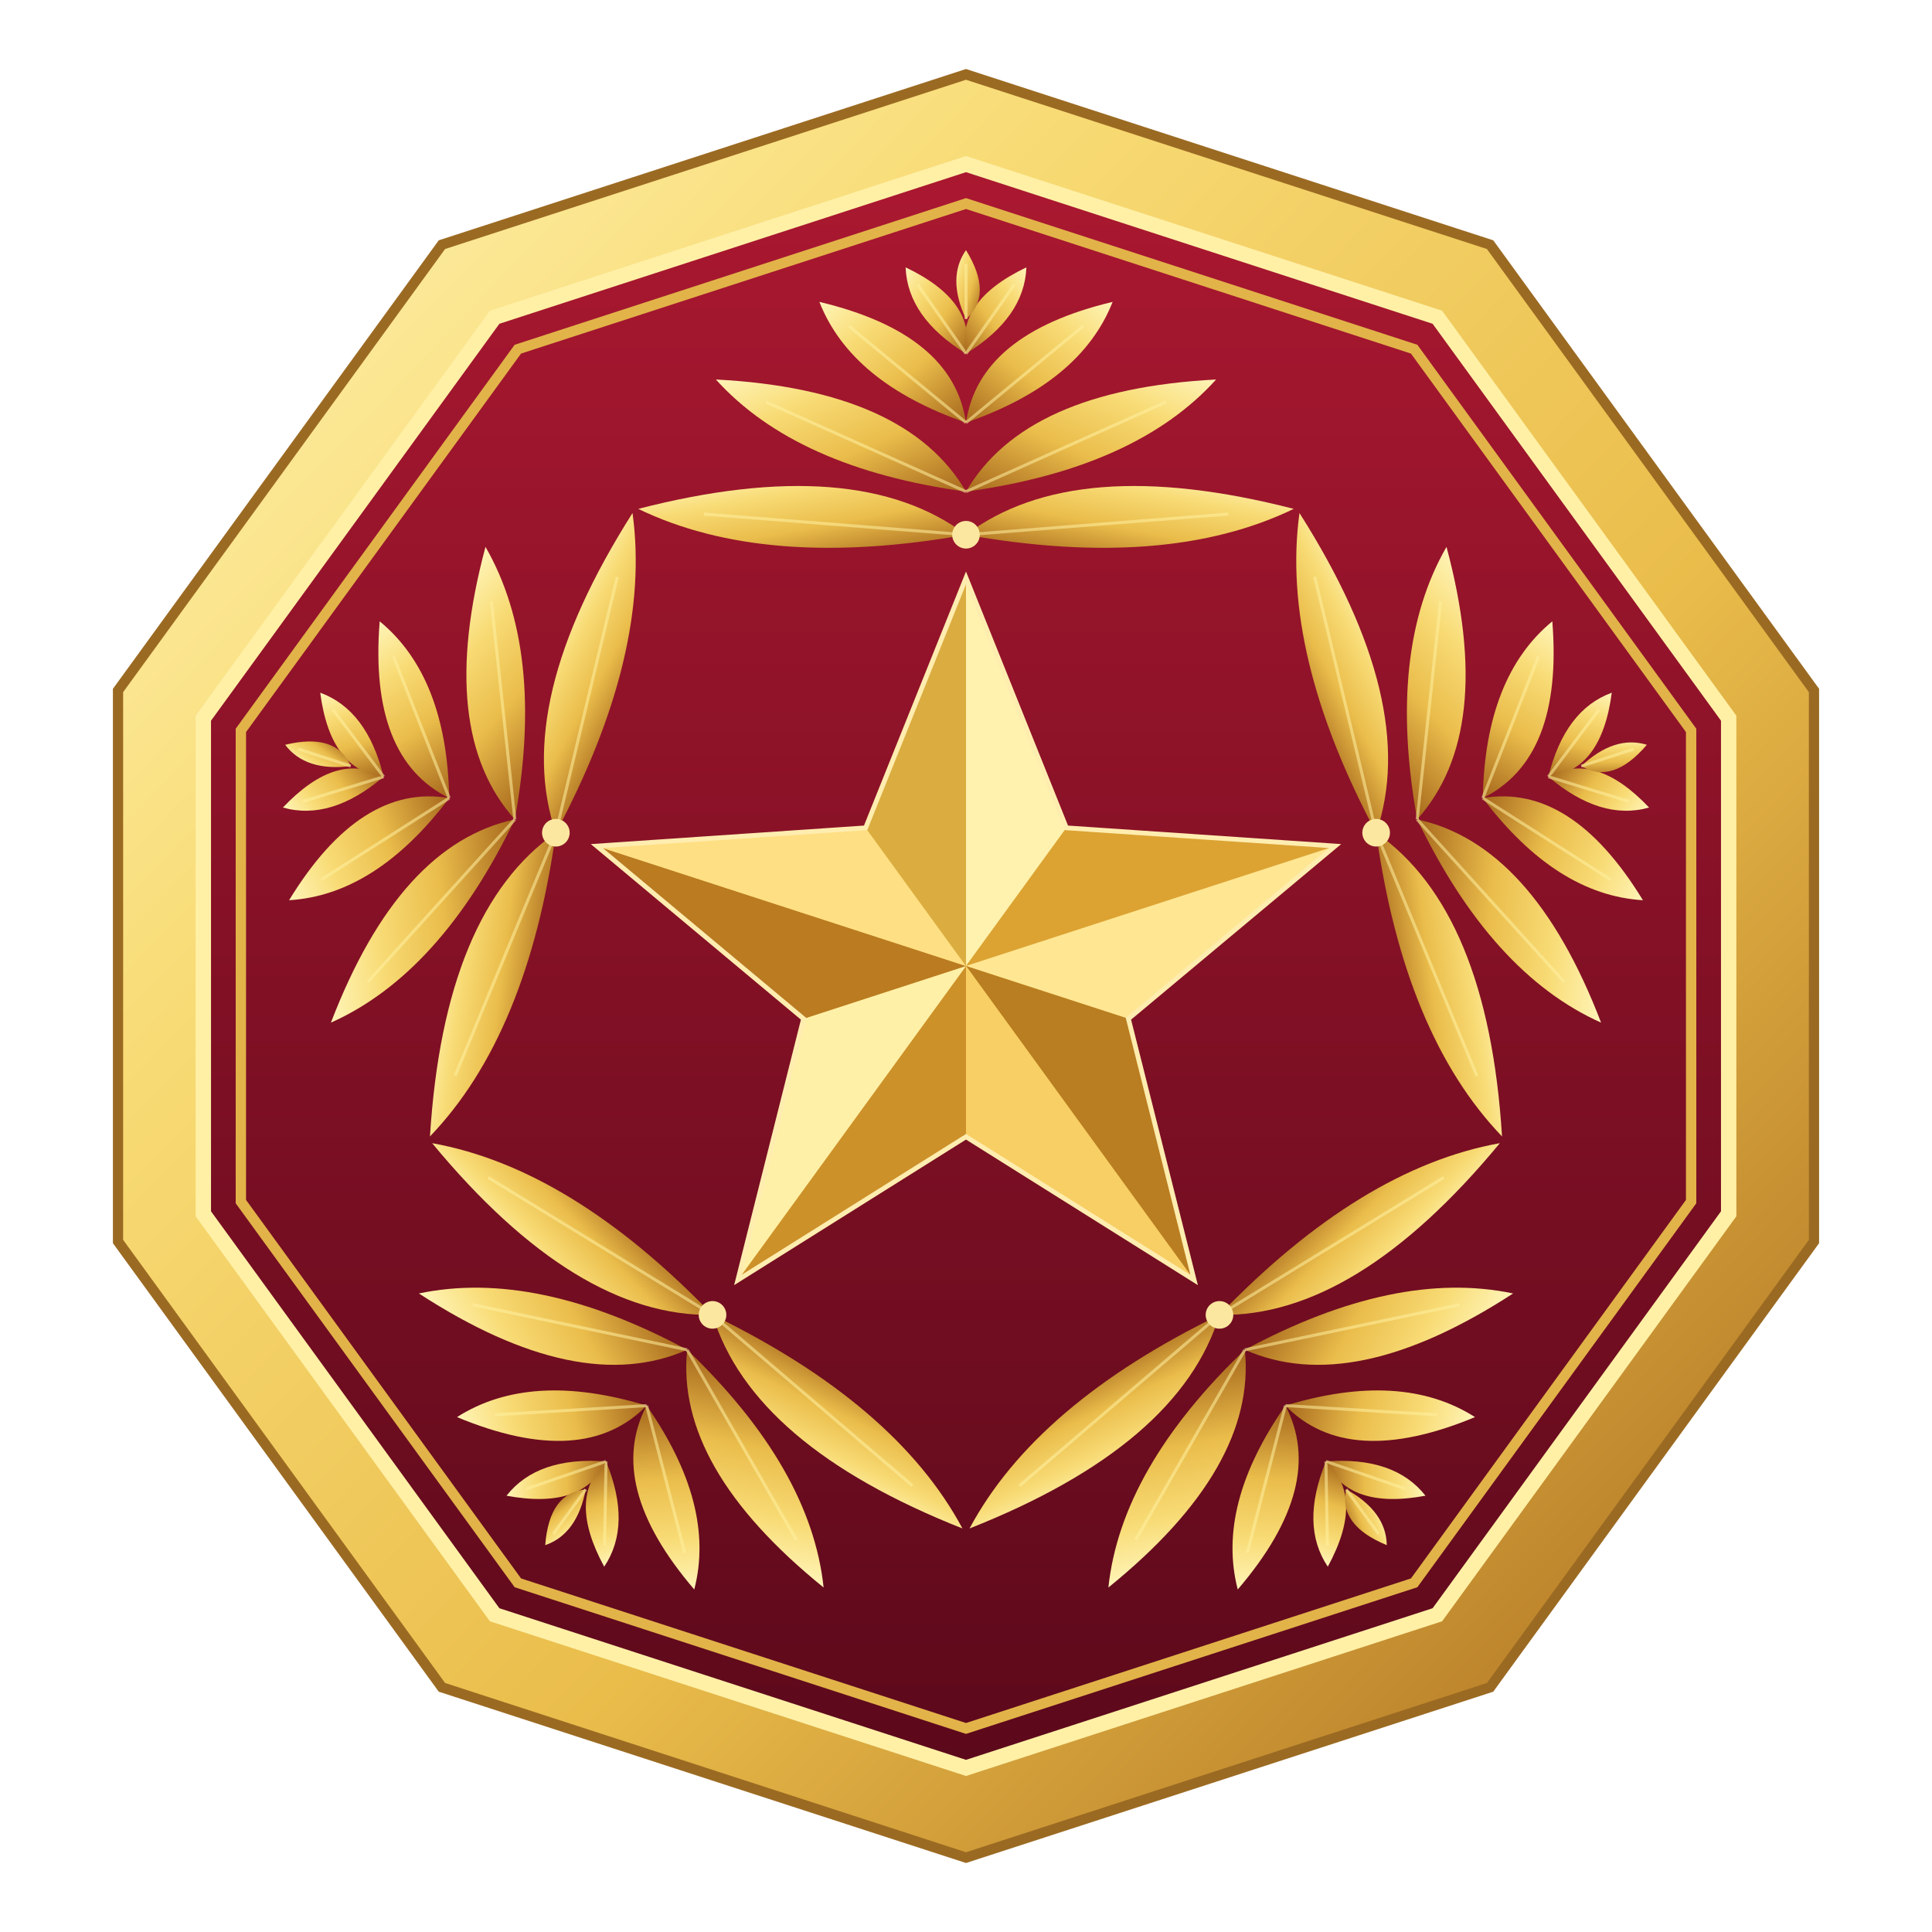
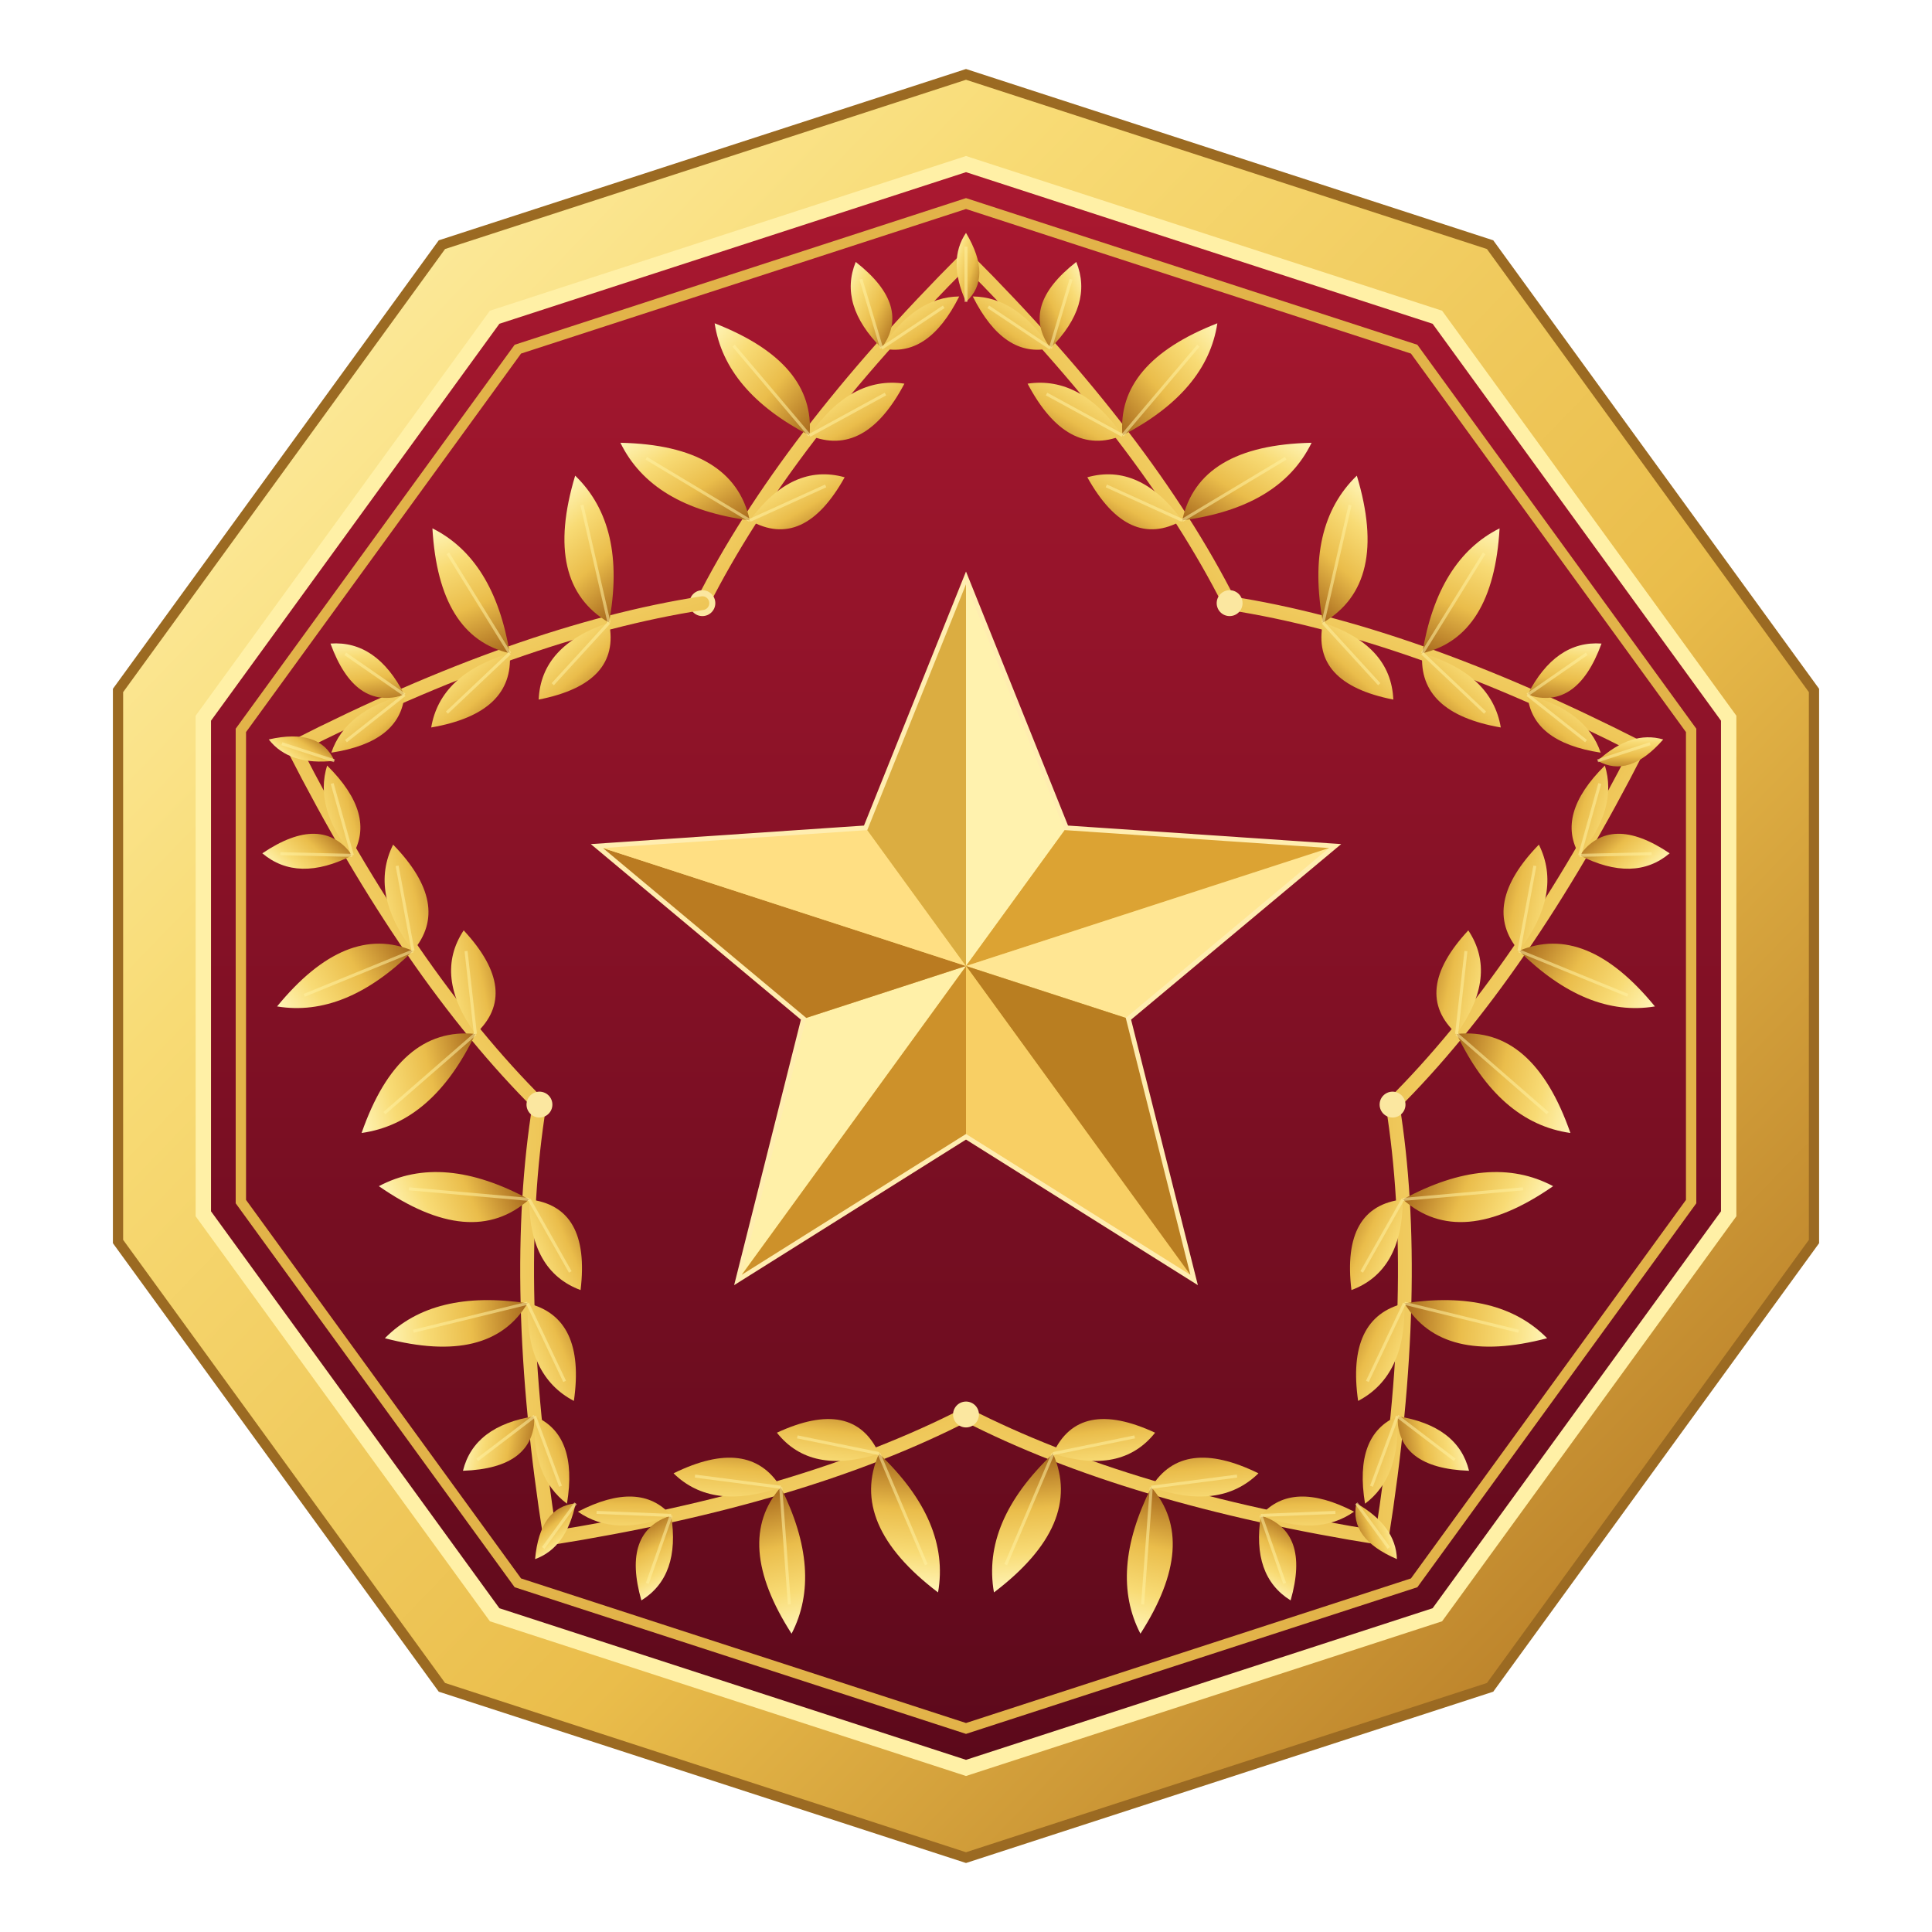
<svg xmlns="http://www.w3.org/2000/svg" viewBox="0 0 224 224" width="896" height="896">
  <defs>
    <linearGradient id="steel" x1="0" y1="0" x2="1" y2="1" gradientUnits="objectBoundingBox">
      <stop offset="0" stop-color="#fafcfd" />
      <stop offset=".28" stop-color="#b3bdc6" />
      <stop offset=".5" stop-color="#f4f7fa" />
      <stop offset=".72" stop-color="#8a959f" />
      <stop offset="1" stop-color="#dfe6ec" />
    </linearGradient>
    <linearGradient id="silverFace" x1="0" y1="0" x2="0.85" y2="1">
      <stop stop-color="#ffffff" />
      <stop offset=".48" stop-color="#e0e7ed" />
      <stop offset="1" stop-color="#a9b4bf" />
    </linearGradient>
    <linearGradient id="silverDark" x1="0" y1="0" x2="1" y2="1">
      <stop stop-color="#26313b" />
      <stop offset=".5" stop-color="#7e8a96" />
      <stop offset="1" stop-color="#1c252d" />
    </linearGradient>
    <linearGradient id="charcoal" x1="0" y1="0" x2="0" y2="1">
      <stop stop-color="#20252b" />
      <stop offset="1" stop-color="#0c1015" />
    </linearGradient>
    <linearGradient id="army" x1="0" y1="0" x2="0" y2="1">
      <stop stop-color="#355537" />
      <stop offset="1" stop-color="#1c3526" />
    </linearGradient>
    <linearGradient id="sapphire" x1="0" y1="0" x2="0" y2="1">
      <stop stop-color="#123b61" />
      <stop offset="1" stop-color="#081f39" />
    </linearGradient>
    <linearGradient id="ruby" x1="0" y1="0" x2="0" y2="1">
      <stop stop-color="#a72436" />
      <stop offset="1" stop-color="#700d21" />
    </linearGradient>
    <linearGradient id="obsidian" x1="0" y1="0" x2="0" y2="1">
      <stop stop-color="#1e2225" />
      <stop offset="1" stop-color="#070b0e" />
    </linearGradient>
    <linearGradient id="crimson" x1="0" y1="0" x2="0" y2="1">
      <stop stop-color="#aa1830" />
      <stop offset="1" stop-color="#5c091b" />
    </linearGradient>
    <linearGradient id="gold" x1="0" y1="0" x2=".8" y2="1">
      <stop stop-color="#fff0a7" />
      <stop offset=".35" stop-color="#f5d66d" />
      <stop offset=".7" stop-color="#dfaf3e" />
      <stop offset="1" stop-color="#b88124" />
    </linearGradient>
    <linearGradient id="supremeGold" x1="0" y1="0" x2="1" y2="1">
      <stop stop-color="#fff5b8" />
      <stop offset=".28" stop-color="#f8db75" />
      <stop offset=".6" stop-color="#eabd4b" />
      <stop offset="1" stop-color="#a7681c" />
    </linearGradient>
  </defs>
  <polygon points="112,8 173.13,27.862 210.91,79.862 210.91,144.138 173.13,196.138 112,216 50.87,196.138 13.09,144.138 13.09,79.862 50.87,27.862" fill="#9b6a22" />
  <polygon points="112,9.248 172.396,28.872 209.723,80.248 209.723,143.752 172.396,195.128 112,214.752 51.604,195.128 14.277,143.752 14.277,80.248 51.604,28.872" fill="url(#supremeGold)" />
  <polygon points="112,18.088 167.2,36.024 201.316,82.98 201.316,141.02 167.2,187.976 112,205.912 56.8,187.976 22.684,141.02 22.684,82.98 56.8,36.024" fill="#fff0a6" />
  <polygon points="112,19.96 166.1,37.538 199.535,83.558 199.535,140.442 166.1,186.462 112,204.04 57.9,186.462 24.465,140.442 24.465,83.558 57.9,37.538" fill="url(#crimson)" />
  <polygon points="112,23.6 163.96,40.483 196.073,84.683 196.073,139.317 163.96,183.517 112,200.4 60.04,183.517 27.927,139.317 27.927,84.683 60.04,40.483" fill="none" stroke="#e2b349" stroke-width="1.2" />
  <g data-laurel-branch="1" transform="rotate(0 112 112)">
-     <path d="M112 62 L112 31" fill="none" stroke="url(#supremeGold)" stroke-width="1.6" stroke-linecap="round" />
-     <g>
-       <path d="M112 62 Q99.369 52.476 74 59 Q88.732 66.132 112 62Z" fill="url(#supremeGold)" />
-       <path d="M112 62 L81.6 59.6" fill="none" stroke="#fff0a1" stroke-width=".35" opacity=".55" />
-       <path d="M112 57 Q105.122 45.15 83 44 Q92.309 54.31 112 57Z" fill="url(#supremeGold)" />
-       <path d="M112 57 L88.8 46.6" fill="none" stroke="#fff0a1" stroke-width=".35" opacity=".55" />
-       <path d="M112 49 Q110.5 38.696 95 35 Q98.685 44.382 112 49Z" fill="url(#supremeGold)" />
-       <path d="M112 49 L98.4 37.8" fill="none" stroke="#fff0a1" stroke-width=".35" opacity=".55" />
-       <path d="M112 41 Q113.237 34.919 105 31 Q105.219 36.806 112 41Z" fill="url(#supremeGold)" />
-       <path d="M112 41 L106.4 33" fill="none" stroke="#fff0a1" stroke-width=".35" opacity=".55" />
-     </g>
-     <g transform="translate(224 0) scale(-1 1)">
-       <path d="M112 62 Q99.369 52.476 74 59 Q88.732 66.132 112 62Z" fill="url(#supremeGold)" />
-       <path d="M112 62 L81.6 59.6" fill="none" stroke="#fff0a1" stroke-width=".35" opacity=".55" />
-       <path d="M112 57 Q105.122 45.15 83 44 Q92.309 54.31 112 57Z" fill="url(#supremeGold)" />
-       <path d="M112 57 L88.8 46.6" fill="none" stroke="#fff0a1" stroke-width=".35" opacity=".55" />
-       <path d="M112 49 Q110.5 38.696 95 35 Q98.685 44.382 112 49Z" fill="url(#supremeGold)" />
-       <path d="M112 49 L98.4 37.8" fill="none" stroke="#fff0a1" stroke-width=".35" opacity=".55" />
-       <path d="M112 41 Q113.237 34.919 105 31 Q105.219 36.806 112 41Z" fill="url(#supremeGold)" />
-       <path d="M112 41 L106.4 33" fill="none" stroke="#fff0a1" stroke-width=".35" opacity=".55" />
-     </g>
-     <path d="M112 37 Q115.2 34.2 112 29 Q109.76 32.2 112 37Z" fill="url(#supremeGold)" />
-     <path d="M112 37 L112 30.6" fill="none" stroke="#fff0a1" stroke-width=".35" opacity=".55" />
-     <circle cx="112" cy="62" r="1.6" fill="#fbe7a0" />
+     <g>
+       <path d="M81.435,69.931 Q91 51 112 30" fill="none" stroke="url(#supremeGold)" stroke-width="1.6" stroke-linecap="round" />
+       <path d="M86.932 60.336 Q85.027 51.613 71.932 51.336 Q75.591 58.838 86.932 60.336Z" fill="url(#supremeGold)" />
+       <path d="M86.932 60.336 L74.932 53.136" fill="none" stroke="#fff0a1" stroke-width=".35" opacity=".55" />
+       <path d="M86.932 60.336 Q93.182 63.866 97.932 55.336 Q91.852 53.64 86.932 60.336Z" fill="url(#supremeGold)" />
+       <path d="M86.932 60.336 L95.732 56.336" fill="none" stroke="#fff0a1" stroke-width=".35" opacity=".55" />
+       <path d="M93.859 50.483 Q94.589 42.057 82.859 37.483 Q84.053 45.396 93.859 50.483Z" fill="url(#supremeGold)" />
+       <path d="M93.859 50.483 L85.059 40.083" fill="none" stroke="#fff0a1" stroke-width=".35" opacity=".55" />
+       <path d="M93.859 50.483 Q100.295 53.123 104.859 44.483 Q98.649 43.564 93.859 50.483Z" fill="url(#supremeGold)" />
+       <path d="M93.859 50.483 L102.659 45.683" fill="none" stroke="#fff0a1" stroke-width=".35" opacity=".55" />
+       <path d="M102.215 40.371 Q105.762 35.491 99.215 30.371 Q97.196 35.336 102.215 40.371Z" fill="url(#supremeGold)" />
+       <path d="M102.215 40.371 L99.815 32.371" fill="none" stroke="#fff0a1" stroke-width=".35" opacity=".55" />
+       <path d="M102.215 40.371 Q107.583 41.599 111.215 34.371 Q106.062 34.441 102.215 40.371Z" fill="url(#supremeGold)" />
+       <path d="M102.215 40.371 L109.415 35.571" fill="none" stroke="#fff0a1" stroke-width=".35" opacity=".55" />
+     </g>
+     <g transform="translate(224 0) scale(-1 1)">
+       <path d="M81.435,69.931 Q91 51 112 30" fill="none" stroke="url(#supremeGold)" stroke-width="1.6" stroke-linecap="round" />
+       <path d="M86.932 60.336 Q85.027 51.613 71.932 51.336 Q75.591 58.838 86.932 60.336Z" fill="url(#supremeGold)" />
+       <path d="M86.932 60.336 L74.932 53.136" fill="none" stroke="#fff0a1" stroke-width=".35" opacity=".55" />
+       <path d="M86.932 60.336 Q93.182 63.866 97.932 55.336 Q91.852 53.64 86.932 60.336Z" fill="url(#supremeGold)" />
+       <path d="M86.932 60.336 L95.732 56.336" fill="none" stroke="#fff0a1" stroke-width=".35" opacity=".55" />
+       <path d="M93.859 50.483 Q94.589 42.057 82.859 37.483 Q84.053 45.396 93.859 50.483Z" fill="url(#supremeGold)" />
+       <path d="M93.859 50.483 L85.059 40.083" fill="none" stroke="#fff0a1" stroke-width=".35" opacity=".55" />
+       <path d="M93.859 50.483 Q100.295 53.123 104.859 44.483 Q98.649 43.564 93.859 50.483Z" fill="url(#supremeGold)" />
+       <path d="M93.859 50.483 L102.659 45.683" fill="none" stroke="#fff0a1" stroke-width=".35" opacity=".55" />
+       <path d="M102.215 40.371 Q105.762 35.491 99.215 30.371 Q97.196 35.336 102.215 40.371Z" fill="url(#supremeGold)" />
+       <path d="M102.215 40.371 L99.815 32.371" fill="none" stroke="#fff0a1" stroke-width=".35" opacity=".55" />
+       <path d="M102.215 40.371 Q107.583 41.599 111.215 34.371 Q106.062 34.441 102.215 40.371Z" fill="url(#supremeGold)" />
+       <path d="M102.215 40.371 L109.415 35.571" fill="none" stroke="#fff0a1" stroke-width=".35" opacity=".55" />
+     </g>
+     <path d="M112 35 Q115.1 32.2 112 27 Q109.83 30.2 112 35Z" fill="url(#supremeGold)" />
+     <path d="M112 35 L112 28.6" fill="none" stroke="#fff0a1" stroke-width=".35" opacity=".55" />
+     <circle cx="81.435" cy="69.931" r="1.5" fill="#fbe7a0" />
  </g>
  <g data-laurel-branch="2" transform="rotate(72 112 112)">
-     <path d="M112 62 L112 31" fill="none" stroke="url(#supremeGold)" stroke-width="1.6" stroke-linecap="round" />
-     <g>
-       <path d="M112 62 Q99.369 52.476 74 59 Q88.732 66.132 112 62Z" fill="url(#supremeGold)" />
-       <path d="M112 62 L81.6 59.6" fill="none" stroke="#fff0a1" stroke-width=".35" opacity=".55" />
-       <path d="M112 57 Q105.122 45.15 83 44 Q92.309 54.31 112 57Z" fill="url(#supremeGold)" />
-       <path d="M112 57 L88.8 46.6" fill="none" stroke="#fff0a1" stroke-width=".35" opacity=".55" />
-       <path d="M112 49 Q110.5 38.696 95 35 Q98.685 44.382 112 49Z" fill="url(#supremeGold)" />
-       <path d="M112 49 L98.4 37.8" fill="none" stroke="#fff0a1" stroke-width=".35" opacity=".55" />
-       <path d="M112 41 Q113.237 34.919 105 31 Q105.219 36.806 112 41Z" fill="url(#supremeGold)" />
-       <path d="M112 41 L106.4 33" fill="none" stroke="#fff0a1" stroke-width=".35" opacity=".55" />
-     </g>
-     <g transform="translate(224 0) scale(-1 1)">
-       <path d="M112 62 Q99.369 52.476 74 59 Q88.732 66.132 112 62Z" fill="url(#supremeGold)" />
-       <path d="M112 62 L81.6 59.6" fill="none" stroke="#fff0a1" stroke-width=".35" opacity=".55" />
-       <path d="M112 57 Q105.122 45.15 83 44 Q92.309 54.31 112 57Z" fill="url(#supremeGold)" />
-       <path d="M112 57 L88.8 46.6" fill="none" stroke="#fff0a1" stroke-width=".35" opacity=".55" />
-       <path d="M112 49 Q110.5 38.696 95 35 Q98.685 44.382 112 49Z" fill="url(#supremeGold)" />
-       <path d="M112 49 L98.4 37.8" fill="none" stroke="#fff0a1" stroke-width=".35" opacity=".55" />
-       <path d="M112 41 Q113.237 34.919 105 31 Q105.219 36.806 112 41Z" fill="url(#supremeGold)" />
-       <path d="M112 41 L106.4 33" fill="none" stroke="#fff0a1" stroke-width=".35" opacity=".55" />
-     </g>
-     <path d="M112 37 Q115.2 34.2 112 29 Q109.76 32.2 112 37Z" fill="url(#supremeGold)" />
-     <path d="M112 37 L112 30.6" fill="none" stroke="#fff0a1" stroke-width=".35" opacity=".55" />
-     <circle cx="112" cy="62" r="1.6" fill="#fbe7a0" />
+     <g>
+       <path d="M81.435,69.931 Q91 51 112 30" fill="none" stroke="url(#supremeGold)" stroke-width="1.6" stroke-linecap="round" />
+       <path d="M86.932 60.336 Q85.027 51.613 71.932 51.336 Q75.591 58.838 86.932 60.336Z" fill="url(#supremeGold)" />
+       <path d="M86.932 60.336 L74.932 53.136" fill="none" stroke="#fff0a1" stroke-width=".35" opacity=".55" />
+       <path d="M86.932 60.336 Q93.182 63.866 97.932 55.336 Q91.852 53.64 86.932 60.336Z" fill="url(#supremeGold)" />
+       <path d="M86.932 60.336 L95.732 56.336" fill="none" stroke="#fff0a1" stroke-width=".35" opacity=".55" />
+       <path d="M93.859 50.483 Q94.589 42.057 82.859 37.483 Q84.053 45.396 93.859 50.483Z" fill="url(#supremeGold)" />
+       <path d="M93.859 50.483 L85.059 40.083" fill="none" stroke="#fff0a1" stroke-width=".35" opacity=".55" />
+       <path d="M93.859 50.483 Q100.295 53.123 104.859 44.483 Q98.649 43.564 93.859 50.483Z" fill="url(#supremeGold)" />
+       <path d="M93.859 50.483 L102.659 45.683" fill="none" stroke="#fff0a1" stroke-width=".35" opacity=".55" />
+       <path d="M102.215 40.371 Q105.762 35.491 99.215 30.371 Q97.196 35.336 102.215 40.371Z" fill="url(#supremeGold)" />
+       <path d="M102.215 40.371 L99.815 32.371" fill="none" stroke="#fff0a1" stroke-width=".35" opacity=".55" />
+       <path d="M102.215 40.371 Q107.583 41.599 111.215 34.371 Q106.062 34.441 102.215 40.371Z" fill="url(#supremeGold)" />
+       <path d="M102.215 40.371 L109.415 35.571" fill="none" stroke="#fff0a1" stroke-width=".35" opacity=".55" />
+     </g>
+     <g transform="translate(224 0) scale(-1 1)">
+       <path d="M81.435,69.931 Q91 51 112 30" fill="none" stroke="url(#supremeGold)" stroke-width="1.6" stroke-linecap="round" />
+       <path d="M86.932 60.336 Q85.027 51.613 71.932 51.336 Q75.591 58.838 86.932 60.336Z" fill="url(#supremeGold)" />
+       <path d="M86.932 60.336 L74.932 53.136" fill="none" stroke="#fff0a1" stroke-width=".35" opacity=".55" />
+       <path d="M86.932 60.336 Q93.182 63.866 97.932 55.336 Q91.852 53.64 86.932 60.336Z" fill="url(#supremeGold)" />
+       <path d="M86.932 60.336 L95.732 56.336" fill="none" stroke="#fff0a1" stroke-width=".35" opacity=".55" />
+       <path d="M93.859 50.483 Q94.589 42.057 82.859 37.483 Q84.053 45.396 93.859 50.483Z" fill="url(#supremeGold)" />
+       <path d="M93.859 50.483 L85.059 40.083" fill="none" stroke="#fff0a1" stroke-width=".35" opacity=".55" />
+       <path d="M93.859 50.483 Q100.295 53.123 104.859 44.483 Q98.649 43.564 93.859 50.483Z" fill="url(#supremeGold)" />
+       <path d="M93.859 50.483 L102.659 45.683" fill="none" stroke="#fff0a1" stroke-width=".35" opacity=".55" />
+       <path d="M102.215 40.371 Q105.762 35.491 99.215 30.371 Q97.196 35.336 102.215 40.371Z" fill="url(#supremeGold)" />
+       <path d="M102.215 40.371 L99.815 32.371" fill="none" stroke="#fff0a1" stroke-width=".35" opacity=".55" />
+       <path d="M102.215 40.371 Q107.583 41.599 111.215 34.371 Q106.062 34.441 102.215 40.371Z" fill="url(#supremeGold)" />
+       <path d="M102.215 40.371 L109.415 35.571" fill="none" stroke="#fff0a1" stroke-width=".35" opacity=".55" />
+     </g>
+     <path d="M112 35 Q115.1 32.2 112 27 Q109.83 30.2 112 35Z" fill="url(#supremeGold)" />
+     <path d="M112 35 L112 28.6" fill="none" stroke="#fff0a1" stroke-width=".35" opacity=".55" />
+     <circle cx="81.435" cy="69.931" r="1.5" fill="#fbe7a0" />
  </g>
  <g data-laurel-branch="3" transform="rotate(144 112 112)">
-     <path d="M112 62 L112 31" fill="none" stroke="url(#supremeGold)" stroke-width="1.6" stroke-linecap="round" />
-     <g>
-       <path d="M112 62 Q99.369 52.476 74 59 Q88.732 66.132 112 62Z" fill="url(#supremeGold)" />
-       <path d="M112 62 L81.6 59.6" fill="none" stroke="#fff0a1" stroke-width=".35" opacity=".55" />
-       <path d="M112 57 Q105.122 45.15 83 44 Q92.309 54.31 112 57Z" fill="url(#supremeGold)" />
-       <path d="M112 57 L88.8 46.6" fill="none" stroke="#fff0a1" stroke-width=".35" opacity=".55" />
-       <path d="M112 49 Q110.5 38.696 95 35 Q98.685 44.382 112 49Z" fill="url(#supremeGold)" />
-       <path d="M112 49 L98.4 37.8" fill="none" stroke="#fff0a1" stroke-width=".35" opacity=".55" />
-       <path d="M112 41 Q113.237 34.919 105 31 Q105.219 36.806 112 41Z" fill="url(#supremeGold)" />
-       <path d="M112 41 L106.4 33" fill="none" stroke="#fff0a1" stroke-width=".35" opacity=".55" />
-     </g>
-     <g transform="translate(224 0) scale(-1 1)">
-       <path d="M112 62 Q99.369 52.476 74 59 Q88.732 66.132 112 62Z" fill="url(#supremeGold)" />
-       <path d="M112 62 L81.6 59.6" fill="none" stroke="#fff0a1" stroke-width=".35" opacity=".55" />
-       <path d="M112 57 Q105.122 45.15 83 44 Q92.309 54.31 112 57Z" fill="url(#supremeGold)" />
-       <path d="M112 57 L88.8 46.6" fill="none" stroke="#fff0a1" stroke-width=".35" opacity=".55" />
-       <path d="M112 49 Q110.5 38.696 95 35 Q98.685 44.382 112 49Z" fill="url(#supremeGold)" />
-       <path d="M112 49 L98.4 37.8" fill="none" stroke="#fff0a1" stroke-width=".35" opacity=".55" />
-       <path d="M112 41 Q113.237 34.919 105 31 Q105.219 36.806 112 41Z" fill="url(#supremeGold)" />
-       <path d="M112 41 L106.4 33" fill="none" stroke="#fff0a1" stroke-width=".35" opacity=".55" />
-     </g>
-     <path d="M112 37 Q115.2 34.2 112 29 Q109.76 32.2 112 37Z" fill="url(#supremeGold)" />
-     <path d="M112 37 L112 30.6" fill="none" stroke="#fff0a1" stroke-width=".35" opacity=".55" />
-     <circle cx="112" cy="62" r="1.6" fill="#fbe7a0" />
+     <g>
+       <path d="M81.435,69.931 Q91 51 112 30" fill="none" stroke="url(#supremeGold)" stroke-width="1.6" stroke-linecap="round" />
+       <path d="M86.932 60.336 Q85.027 51.613 71.932 51.336 Q75.591 58.838 86.932 60.336Z" fill="url(#supremeGold)" />
+       <path d="M86.932 60.336 L74.932 53.136" fill="none" stroke="#fff0a1" stroke-width=".35" opacity=".55" />
+       <path d="M86.932 60.336 Q93.182 63.866 97.932 55.336 Q91.852 53.64 86.932 60.336Z" fill="url(#supremeGold)" />
+       <path d="M86.932 60.336 L95.732 56.336" fill="none" stroke="#fff0a1" stroke-width=".35" opacity=".55" />
+       <path d="M93.859 50.483 Q94.589 42.057 82.859 37.483 Q84.053 45.396 93.859 50.483Z" fill="url(#supremeGold)" />
+       <path d="M93.859 50.483 L85.059 40.083" fill="none" stroke="#fff0a1" stroke-width=".35" opacity=".55" />
+       <path d="M93.859 50.483 Q100.295 53.123 104.859 44.483 Q98.649 43.564 93.859 50.483Z" fill="url(#supremeGold)" />
+       <path d="M93.859 50.483 L102.659 45.683" fill="none" stroke="#fff0a1" stroke-width=".35" opacity=".55" />
+       <path d="M102.215 40.371 Q105.762 35.491 99.215 30.371 Q97.196 35.336 102.215 40.371Z" fill="url(#supremeGold)" />
+       <path d="M102.215 40.371 L99.815 32.371" fill="none" stroke="#fff0a1" stroke-width=".35" opacity=".55" />
+       <path d="M102.215 40.371 Q107.583 41.599 111.215 34.371 Q106.062 34.441 102.215 40.371Z" fill="url(#supremeGold)" />
+       <path d="M102.215 40.371 L109.415 35.571" fill="none" stroke="#fff0a1" stroke-width=".35" opacity=".55" />
+     </g>
+     <g transform="translate(224 0) scale(-1 1)">
+       <path d="M81.435,69.931 Q91 51 112 30" fill="none" stroke="url(#supremeGold)" stroke-width="1.6" stroke-linecap="round" />
+       <path d="M86.932 60.336 Q85.027 51.613 71.932 51.336 Q75.591 58.838 86.932 60.336Z" fill="url(#supremeGold)" />
+       <path d="M86.932 60.336 L74.932 53.136" fill="none" stroke="#fff0a1" stroke-width=".35" opacity=".55" />
+       <path d="M86.932 60.336 Q93.182 63.866 97.932 55.336 Q91.852 53.64 86.932 60.336Z" fill="url(#supremeGold)" />
+       <path d="M86.932 60.336 L95.732 56.336" fill="none" stroke="#fff0a1" stroke-width=".35" opacity=".55" />
+       <path d="M93.859 50.483 Q94.589 42.057 82.859 37.483 Q84.053 45.396 93.859 50.483Z" fill="url(#supremeGold)" />
+       <path d="M93.859 50.483 L85.059 40.083" fill="none" stroke="#fff0a1" stroke-width=".35" opacity=".55" />
+       <path d="M93.859 50.483 Q100.295 53.123 104.859 44.483 Q98.649 43.564 93.859 50.483Z" fill="url(#supremeGold)" />
+       <path d="M93.859 50.483 L102.659 45.683" fill="none" stroke="#fff0a1" stroke-width=".35" opacity=".55" />
+       <path d="M102.215 40.371 Q105.762 35.491 99.215 30.371 Q97.196 35.336 102.215 40.371Z" fill="url(#supremeGold)" />
+       <path d="M102.215 40.371 L99.815 32.371" fill="none" stroke="#fff0a1" stroke-width=".35" opacity=".55" />
+       <path d="M102.215 40.371 Q107.583 41.599 111.215 34.371 Q106.062 34.441 102.215 40.371Z" fill="url(#supremeGold)" />
+       <path d="M102.215 40.371 L109.415 35.571" fill="none" stroke="#fff0a1" stroke-width=".35" opacity=".55" />
+     </g>
+     <path d="M112 35 Q115.1 32.2 112 27 Q109.83 30.2 112 35Z" fill="url(#supremeGold)" />
+     <path d="M112 35 L112 28.6" fill="none" stroke="#fff0a1" stroke-width=".35" opacity=".55" />
+     <circle cx="81.435" cy="69.931" r="1.5" fill="#fbe7a0" />
  </g>
  <g data-laurel-branch="4" transform="rotate(216 112 112)">
-     <path d="M112 62 L112 31" fill="none" stroke="url(#supremeGold)" stroke-width="1.6" stroke-linecap="round" />
-     <g>
-       <path d="M112 62 Q99.369 52.476 74 59 Q88.732 66.132 112 62Z" fill="url(#supremeGold)" />
-       <path d="M112 62 L81.6 59.6" fill="none" stroke="#fff0a1" stroke-width=".35" opacity=".55" />
-       <path d="M112 57 Q105.122 45.15 83 44 Q92.309 54.31 112 57Z" fill="url(#supremeGold)" />
-       <path d="M112 57 L88.8 46.6" fill="none" stroke="#fff0a1" stroke-width=".35" opacity=".55" />
-       <path d="M112 49 Q110.5 38.696 95 35 Q98.685 44.382 112 49Z" fill="url(#supremeGold)" />
-       <path d="M112 49 L98.4 37.8" fill="none" stroke="#fff0a1" stroke-width=".35" opacity=".55" />
-       <path d="M112 41 Q113.237 34.919 105 31 Q105.219 36.806 112 41Z" fill="url(#supremeGold)" />
-       <path d="M112 41 L106.4 33" fill="none" stroke="#fff0a1" stroke-width=".35" opacity=".55" />
-     </g>
-     <g transform="translate(224 0) scale(-1 1)">
-       <path d="M112 62 Q99.369 52.476 74 59 Q88.732 66.132 112 62Z" fill="url(#supremeGold)" />
-       <path d="M112 62 L81.6 59.6" fill="none" stroke="#fff0a1" stroke-width=".35" opacity=".55" />
-       <path d="M112 57 Q105.122 45.15 83 44 Q92.309 54.31 112 57Z" fill="url(#supremeGold)" />
-       <path d="M112 57 L88.8 46.6" fill="none" stroke="#fff0a1" stroke-width=".35" opacity=".55" />
-       <path d="M112 49 Q110.5 38.696 95 35 Q98.685 44.382 112 49Z" fill="url(#supremeGold)" />
-       <path d="M112 49 L98.4 37.8" fill="none" stroke="#fff0a1" stroke-width=".35" opacity=".55" />
-       <path d="M112 41 Q113.237 34.919 105 31 Q105.219 36.806 112 41Z" fill="url(#supremeGold)" />
-       <path d="M112 41 L106.4 33" fill="none" stroke="#fff0a1" stroke-width=".35" opacity=".55" />
-     </g>
-     <path d="M112 37 Q115.2 34.2 112 29 Q109.76 32.2 112 37Z" fill="url(#supremeGold)" />
-     <path d="M112 37 L112 30.6" fill="none" stroke="#fff0a1" stroke-width=".35" opacity=".55" />
-     <circle cx="112" cy="62" r="1.6" fill="#fbe7a0" />
+     <g>
+       <path d="M81.435,69.931 Q91 51 112 30" fill="none" stroke="url(#supremeGold)" stroke-width="1.6" stroke-linecap="round" />
+       <path d="M86.932 60.336 Q85.027 51.613 71.932 51.336 Q75.591 58.838 86.932 60.336Z" fill="url(#supremeGold)" />
+       <path d="M86.932 60.336 L74.932 53.136" fill="none" stroke="#fff0a1" stroke-width=".35" opacity=".55" />
+       <path d="M86.932 60.336 Q93.182 63.866 97.932 55.336 Q91.852 53.64 86.932 60.336Z" fill="url(#supremeGold)" />
+       <path d="M86.932 60.336 L95.732 56.336" fill="none" stroke="#fff0a1" stroke-width=".35" opacity=".55" />
+       <path d="M93.859 50.483 Q94.589 42.057 82.859 37.483 Q84.053 45.396 93.859 50.483Z" fill="url(#supremeGold)" />
+       <path d="M93.859 50.483 L85.059 40.083" fill="none" stroke="#fff0a1" stroke-width=".35" opacity=".55" />
+       <path d="M93.859 50.483 Q100.295 53.123 104.859 44.483 Q98.649 43.564 93.859 50.483Z" fill="url(#supremeGold)" />
+       <path d="M93.859 50.483 L102.659 45.683" fill="none" stroke="#fff0a1" stroke-width=".35" opacity=".55" />
+       <path d="M102.215 40.371 Q105.762 35.491 99.215 30.371 Q97.196 35.336 102.215 40.371Z" fill="url(#supremeGold)" />
+       <path d="M102.215 40.371 L99.815 32.371" fill="none" stroke="#fff0a1" stroke-width=".35" opacity=".55" />
+       <path d="M102.215 40.371 Q107.583 41.599 111.215 34.371 Q106.062 34.441 102.215 40.371Z" fill="url(#supremeGold)" />
+       <path d="M102.215 40.371 L109.415 35.571" fill="none" stroke="#fff0a1" stroke-width=".35" opacity=".55" />
+     </g>
+     <g transform="translate(224 0) scale(-1 1)">
+       <path d="M81.435,69.931 Q91 51 112 30" fill="none" stroke="url(#supremeGold)" stroke-width="1.6" stroke-linecap="round" />
+       <path d="M86.932 60.336 Q85.027 51.613 71.932 51.336 Q75.591 58.838 86.932 60.336Z" fill="url(#supremeGold)" />
+       <path d="M86.932 60.336 L74.932 53.136" fill="none" stroke="#fff0a1" stroke-width=".35" opacity=".55" />
+       <path d="M86.932 60.336 Q93.182 63.866 97.932 55.336 Q91.852 53.64 86.932 60.336Z" fill="url(#supremeGold)" />
+       <path d="M86.932 60.336 L95.732 56.336" fill="none" stroke="#fff0a1" stroke-width=".35" opacity=".55" />
+       <path d="M93.859 50.483 Q94.589 42.057 82.859 37.483 Q84.053 45.396 93.859 50.483Z" fill="url(#supremeGold)" />
+       <path d="M93.859 50.483 L85.059 40.083" fill="none" stroke="#fff0a1" stroke-width=".35" opacity=".55" />
+       <path d="M93.859 50.483 Q100.295 53.123 104.859 44.483 Q98.649 43.564 93.859 50.483Z" fill="url(#supremeGold)" />
+       <path d="M93.859 50.483 L102.659 45.683" fill="none" stroke="#fff0a1" stroke-width=".35" opacity=".55" />
+       <path d="M102.215 40.371 Q105.762 35.491 99.215 30.371 Q97.196 35.336 102.215 40.371Z" fill="url(#supremeGold)" />
+       <path d="M102.215 40.371 L99.815 32.371" fill="none" stroke="#fff0a1" stroke-width=".35" opacity=".55" />
+       <path d="M102.215 40.371 Q107.583 41.599 111.215 34.371 Q106.062 34.441 102.215 40.371Z" fill="url(#supremeGold)" />
+       <path d="M102.215 40.371 L109.415 35.571" fill="none" stroke="#fff0a1" stroke-width=".35" opacity=".55" />
+     </g>
+     <path d="M112 35 Q115.1 32.2 112 27 Q109.83 30.2 112 35Z" fill="url(#supremeGold)" />
+     <path d="M112 35 L112 28.6" fill="none" stroke="#fff0a1" stroke-width=".35" opacity=".55" />
+     <circle cx="81.435" cy="69.931" r="1.5" fill="#fbe7a0" />
  </g>
  <g data-laurel-branch="5" transform="rotate(288 112 112)">
-     <path d="M112 62 L112 31" fill="none" stroke="url(#supremeGold)" stroke-width="1.6" stroke-linecap="round" />
-     <g>
-       <path d="M112 62 Q99.369 52.476 74 59 Q88.732 66.132 112 62Z" fill="url(#supremeGold)" />
-       <path d="M112 62 L81.6 59.6" fill="none" stroke="#fff0a1" stroke-width=".35" opacity=".55" />
-       <path d="M112 57 Q105.122 45.15 83 44 Q92.309 54.31 112 57Z" fill="url(#supremeGold)" />
-       <path d="M112 57 L88.8 46.6" fill="none" stroke="#fff0a1" stroke-width=".35" opacity=".55" />
-       <path d="M112 49 Q110.5 38.696 95 35 Q98.685 44.382 112 49Z" fill="url(#supremeGold)" />
-       <path d="M112 49 L98.4 37.8" fill="none" stroke="#fff0a1" stroke-width=".35" opacity=".55" />
-       <path d="M112 41 Q113.237 34.919 105 31 Q105.219 36.806 112 41Z" fill="url(#supremeGold)" />
-       <path d="M112 41 L106.4 33" fill="none" stroke="#fff0a1" stroke-width=".35" opacity=".55" />
-     </g>
-     <g transform="translate(224 0) scale(-1 1)">
-       <path d="M112 62 Q99.369 52.476 74 59 Q88.732 66.132 112 62Z" fill="url(#supremeGold)" />
-       <path d="M112 62 L81.6 59.6" fill="none" stroke="#fff0a1" stroke-width=".35" opacity=".55" />
-       <path d="M112 57 Q105.122 45.15 83 44 Q92.309 54.31 112 57Z" fill="url(#supremeGold)" />
-       <path d="M112 57 L88.8 46.6" fill="none" stroke="#fff0a1" stroke-width=".35" opacity=".55" />
-       <path d="M112 49 Q110.5 38.696 95 35 Q98.685 44.382 112 49Z" fill="url(#supremeGold)" />
-       <path d="M112 49 L98.4 37.8" fill="none" stroke="#fff0a1" stroke-width=".35" opacity=".55" />
-       <path d="M112 41 Q113.237 34.919 105 31 Q105.219 36.806 112 41Z" fill="url(#supremeGold)" />
-       <path d="M112 41 L106.4 33" fill="none" stroke="#fff0a1" stroke-width=".35" opacity=".55" />
-     </g>
-     <path d="M112 37 Q115.2 34.2 112 29 Q109.76 32.2 112 37Z" fill="url(#supremeGold)" />
-     <path d="M112 37 L112 30.6" fill="none" stroke="#fff0a1" stroke-width=".35" opacity=".55" />
-     <circle cx="112" cy="62" r="1.6" fill="#fbe7a0" />
+     <g>
+       <path d="M81.435,69.931 Q91 51 112 30" fill="none" stroke="url(#supremeGold)" stroke-width="1.6" stroke-linecap="round" />
+       <path d="M86.932 60.336 Q85.027 51.613 71.932 51.336 Q75.591 58.838 86.932 60.336Z" fill="url(#supremeGold)" />
+       <path d="M86.932 60.336 L74.932 53.136" fill="none" stroke="#fff0a1" stroke-width=".35" opacity=".55" />
+       <path d="M86.932 60.336 Q93.182 63.866 97.932 55.336 Q91.852 53.64 86.932 60.336Z" fill="url(#supremeGold)" />
+       <path d="M86.932 60.336 L95.732 56.336" fill="none" stroke="#fff0a1" stroke-width=".35" opacity=".55" />
+       <path d="M93.859 50.483 Q94.589 42.057 82.859 37.483 Q84.053 45.396 93.859 50.483Z" fill="url(#supremeGold)" />
+       <path d="M93.859 50.483 L85.059 40.083" fill="none" stroke="#fff0a1" stroke-width=".35" opacity=".55" />
+       <path d="M93.859 50.483 Q100.295 53.123 104.859 44.483 Q98.649 43.564 93.859 50.483Z" fill="url(#supremeGold)" />
+       <path d="M93.859 50.483 L102.659 45.683" fill="none" stroke="#fff0a1" stroke-width=".35" opacity=".55" />
+       <path d="M102.215 40.371 Q105.762 35.491 99.215 30.371 Q97.196 35.336 102.215 40.371Z" fill="url(#supremeGold)" />
+       <path d="M102.215 40.371 L99.815 32.371" fill="none" stroke="#fff0a1" stroke-width=".35" opacity=".55" />
+       <path d="M102.215 40.371 Q107.583 41.599 111.215 34.371 Q106.062 34.441 102.215 40.371Z" fill="url(#supremeGold)" />
+       <path d="M102.215 40.371 L109.415 35.571" fill="none" stroke="#fff0a1" stroke-width=".35" opacity=".55" />
+     </g>
+     <g transform="translate(224 0) scale(-1 1)">
+       <path d="M81.435,69.931 Q91 51 112 30" fill="none" stroke="url(#supremeGold)" stroke-width="1.6" stroke-linecap="round" />
+       <path d="M86.932 60.336 Q85.027 51.613 71.932 51.336 Q75.591 58.838 86.932 60.336Z" fill="url(#supremeGold)" />
+       <path d="M86.932 60.336 L74.932 53.136" fill="none" stroke="#fff0a1" stroke-width=".35" opacity=".55" />
+       <path d="M86.932 60.336 Q93.182 63.866 97.932 55.336 Q91.852 53.64 86.932 60.336Z" fill="url(#supremeGold)" />
+       <path d="M86.932 60.336 L95.732 56.336" fill="none" stroke="#fff0a1" stroke-width=".35" opacity=".55" />
+       <path d="M93.859 50.483 Q94.589 42.057 82.859 37.483 Q84.053 45.396 93.859 50.483Z" fill="url(#supremeGold)" />
+       <path d="M93.859 50.483 L85.059 40.083" fill="none" stroke="#fff0a1" stroke-width=".35" opacity=".55" />
+       <path d="M93.859 50.483 Q100.295 53.123 104.859 44.483 Q98.649 43.564 93.859 50.483Z" fill="url(#supremeGold)" />
+       <path d="M93.859 50.483 L102.659 45.683" fill="none" stroke="#fff0a1" stroke-width=".35" opacity=".55" />
+       <path d="M102.215 40.371 Q105.762 35.491 99.215 30.371 Q97.196 35.336 102.215 40.371Z" fill="url(#supremeGold)" />
+       <path d="M102.215 40.371 L99.815 32.371" fill="none" stroke="#fff0a1" stroke-width=".35" opacity=".55" />
+       <path d="M102.215 40.371 Q107.583 41.599 111.215 34.371 Q106.062 34.441 102.215 40.371Z" fill="url(#supremeGold)" />
+       <path d="M102.215 40.371 L109.415 35.571" fill="none" stroke="#fff0a1" stroke-width=".35" opacity=".55" />
+     </g>
+     <path d="M112 35 Q115.1 32.2 112 27 Q109.83 30.2 112 35Z" fill="url(#supremeGold)" />
+     <path d="M112 35 L112 28.6" fill="none" stroke="#fff0a1" stroke-width=".35" opacity=".55" />
+     <circle cx="81.435" cy="69.931" r="1.5" fill="#fbe7a0" />
  </g>
  <g data-star-count="1" data-star-radius="45">
    <g data-star-style="supreme">
      <polygon points="112,67 123.638,95.981 154.798,98.094 130.831,118.119 138.45,148.406 112,131.8 85.55,148.406 93.169,118.119 69.202,98.094 100.362,95.981" fill="url(#supremeGold)" />
      <polygon points="112,112 112,67 123.638,95.981" fill="#fff2ae" />
      <polygon points="112,112 123.638,95.981 154.798,98.094" fill="#dca333" />
      <polygon points="112,112 154.798,98.094 130.831,118.119" fill="#ffe693" />
      <polygon points="112,112 130.831,118.119 138.45,148.406" fill="#b97e21" />
      <polygon points="112,112 138.45,148.406 112,131.8" fill="#f8cf64" />
      <polygon points="112,112 112,131.8 85.55,148.406" fill="#cd912a" />
      <polygon points="112,112 85.55,148.406 93.169,118.119" fill="#fff0a8" />
      <polygon points="112,112 93.169,118.119 69.202,98.094" fill="#ba7b21" />
      <polygon points="112,112 69.202,98.094 100.362,95.981" fill="#ffdf83" />
      <polygon points="112,112 100.362,95.981 112,67" fill="#dbad41" />
      <polygon points="112,67 123.638,95.981 154.798,98.094 130.831,118.119 138.45,148.406 112,131.8 85.55,148.406 93.169,118.119 69.202,98.094 100.362,95.981" fill="none" stroke="#ffedb0" stroke-width=".55" stroke-linejoin="miter" />
    </g>
  </g>
</svg>
